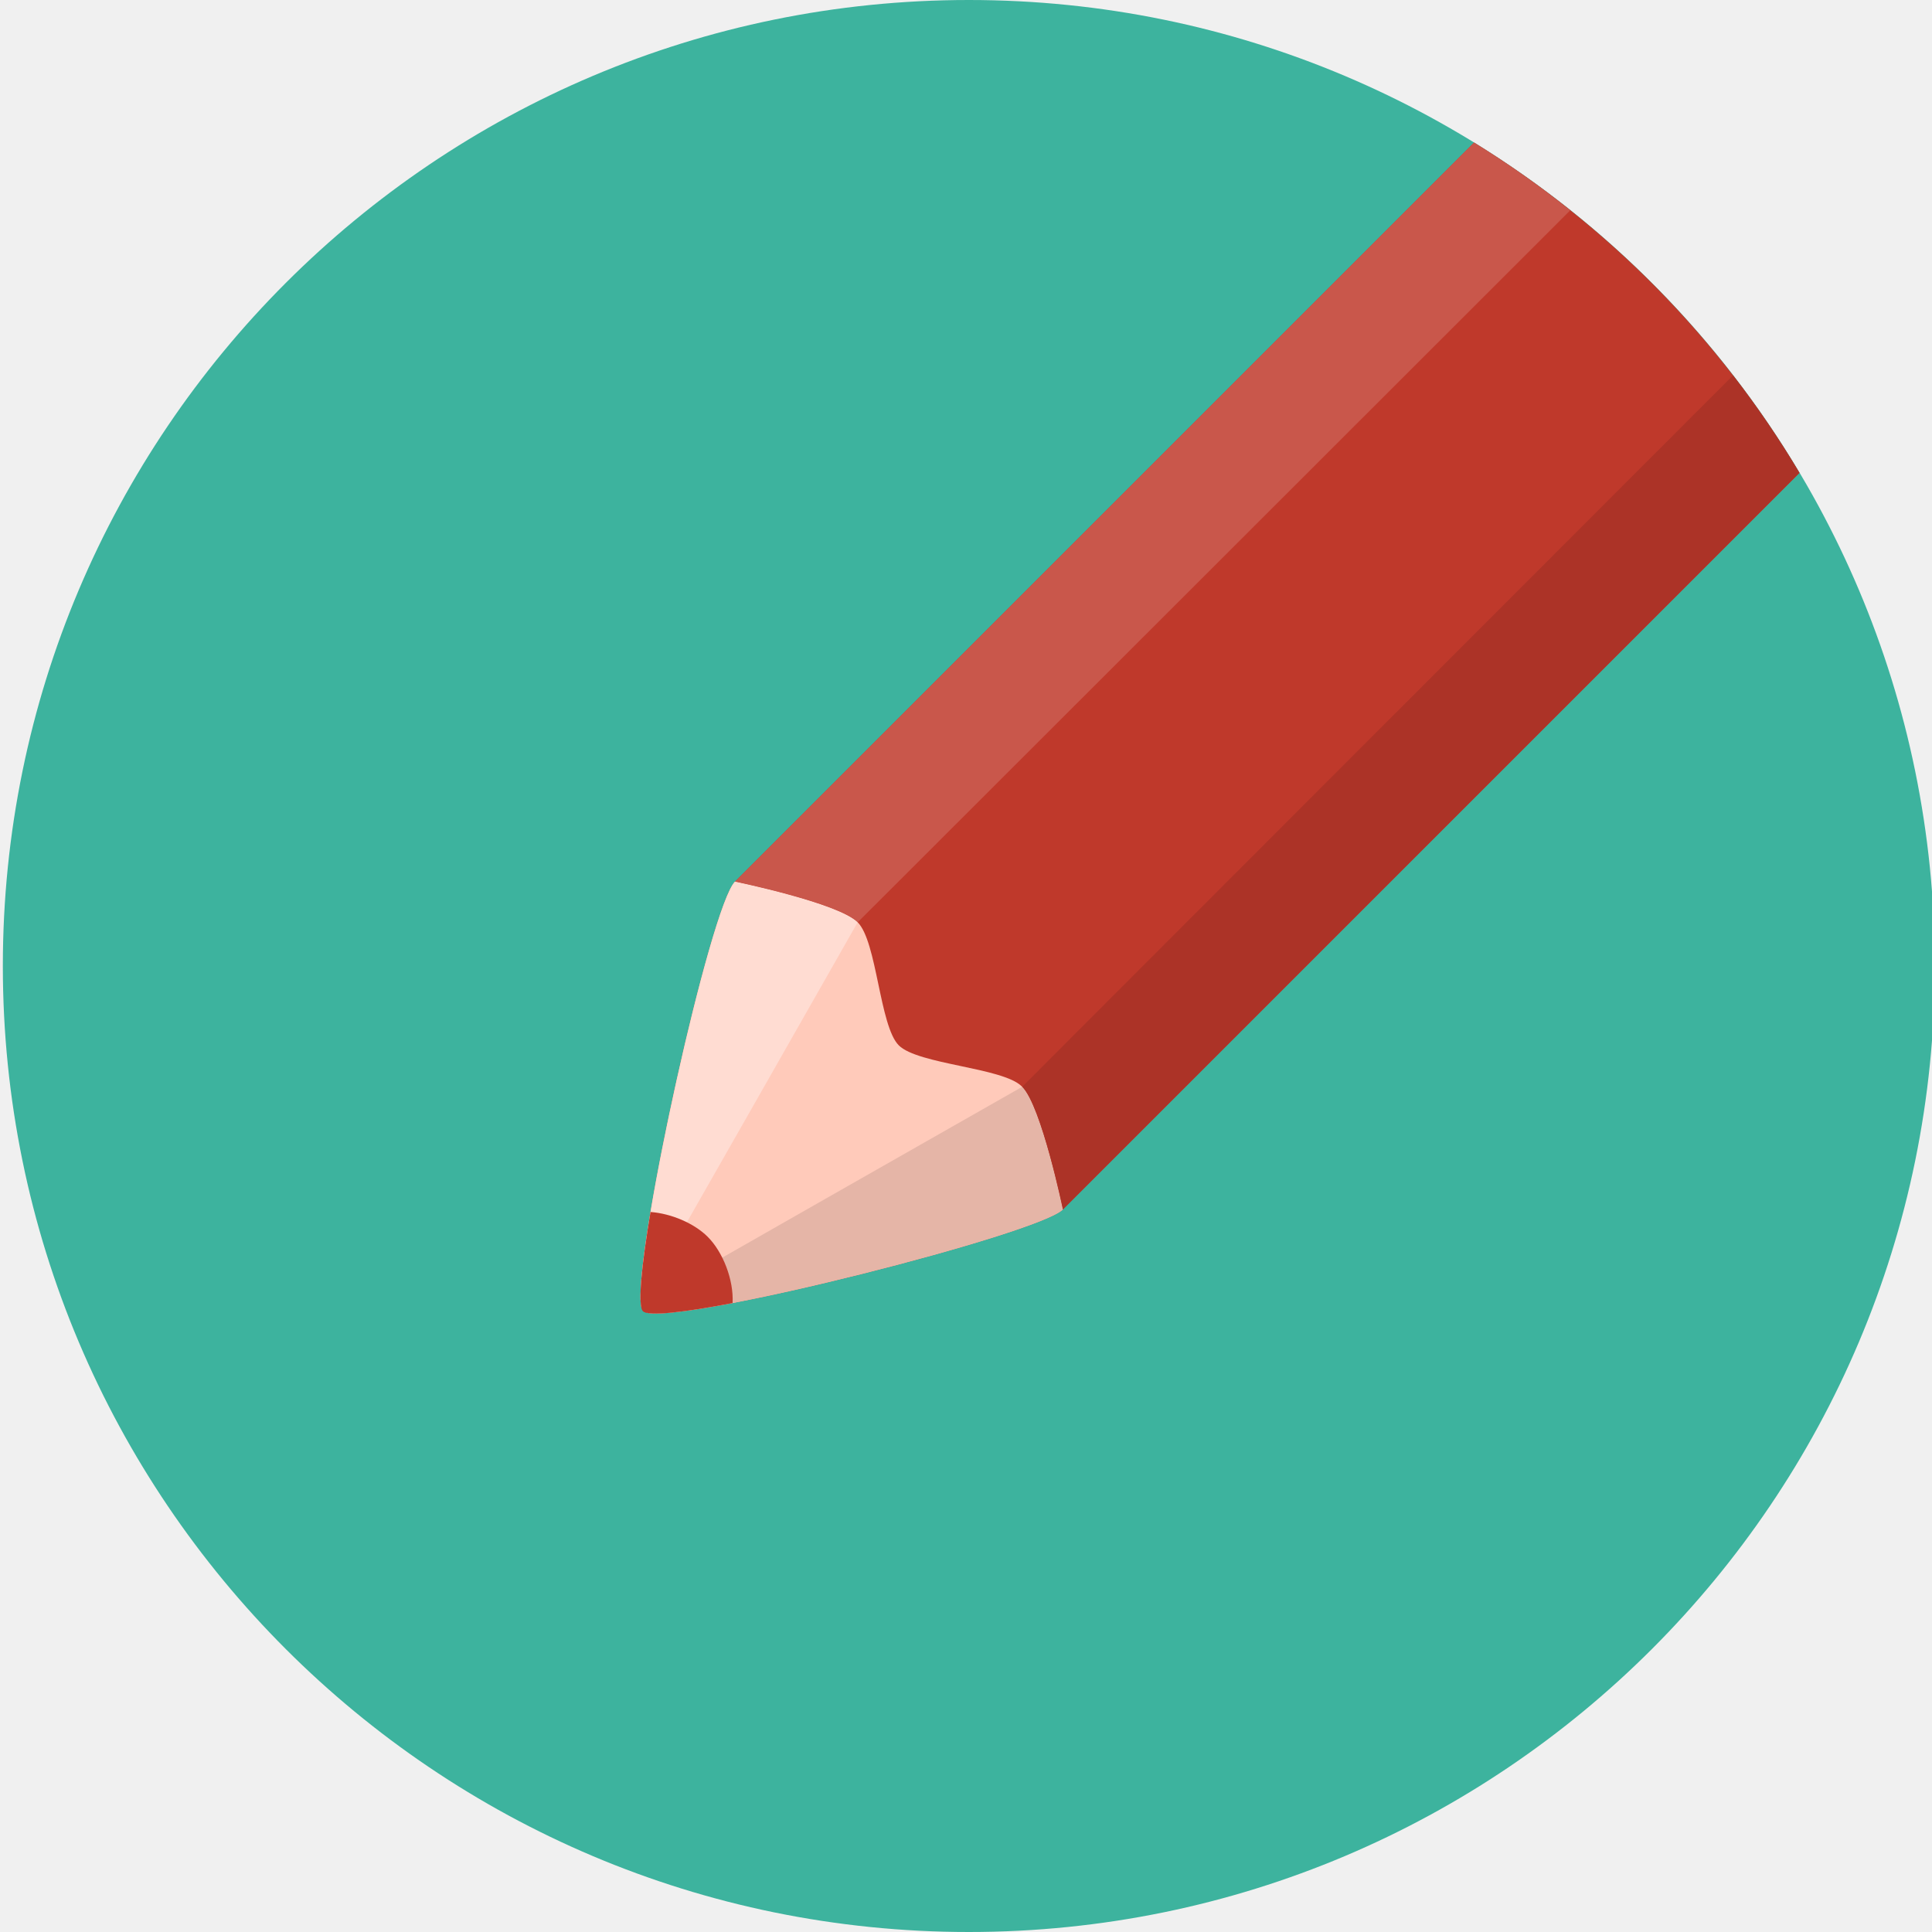
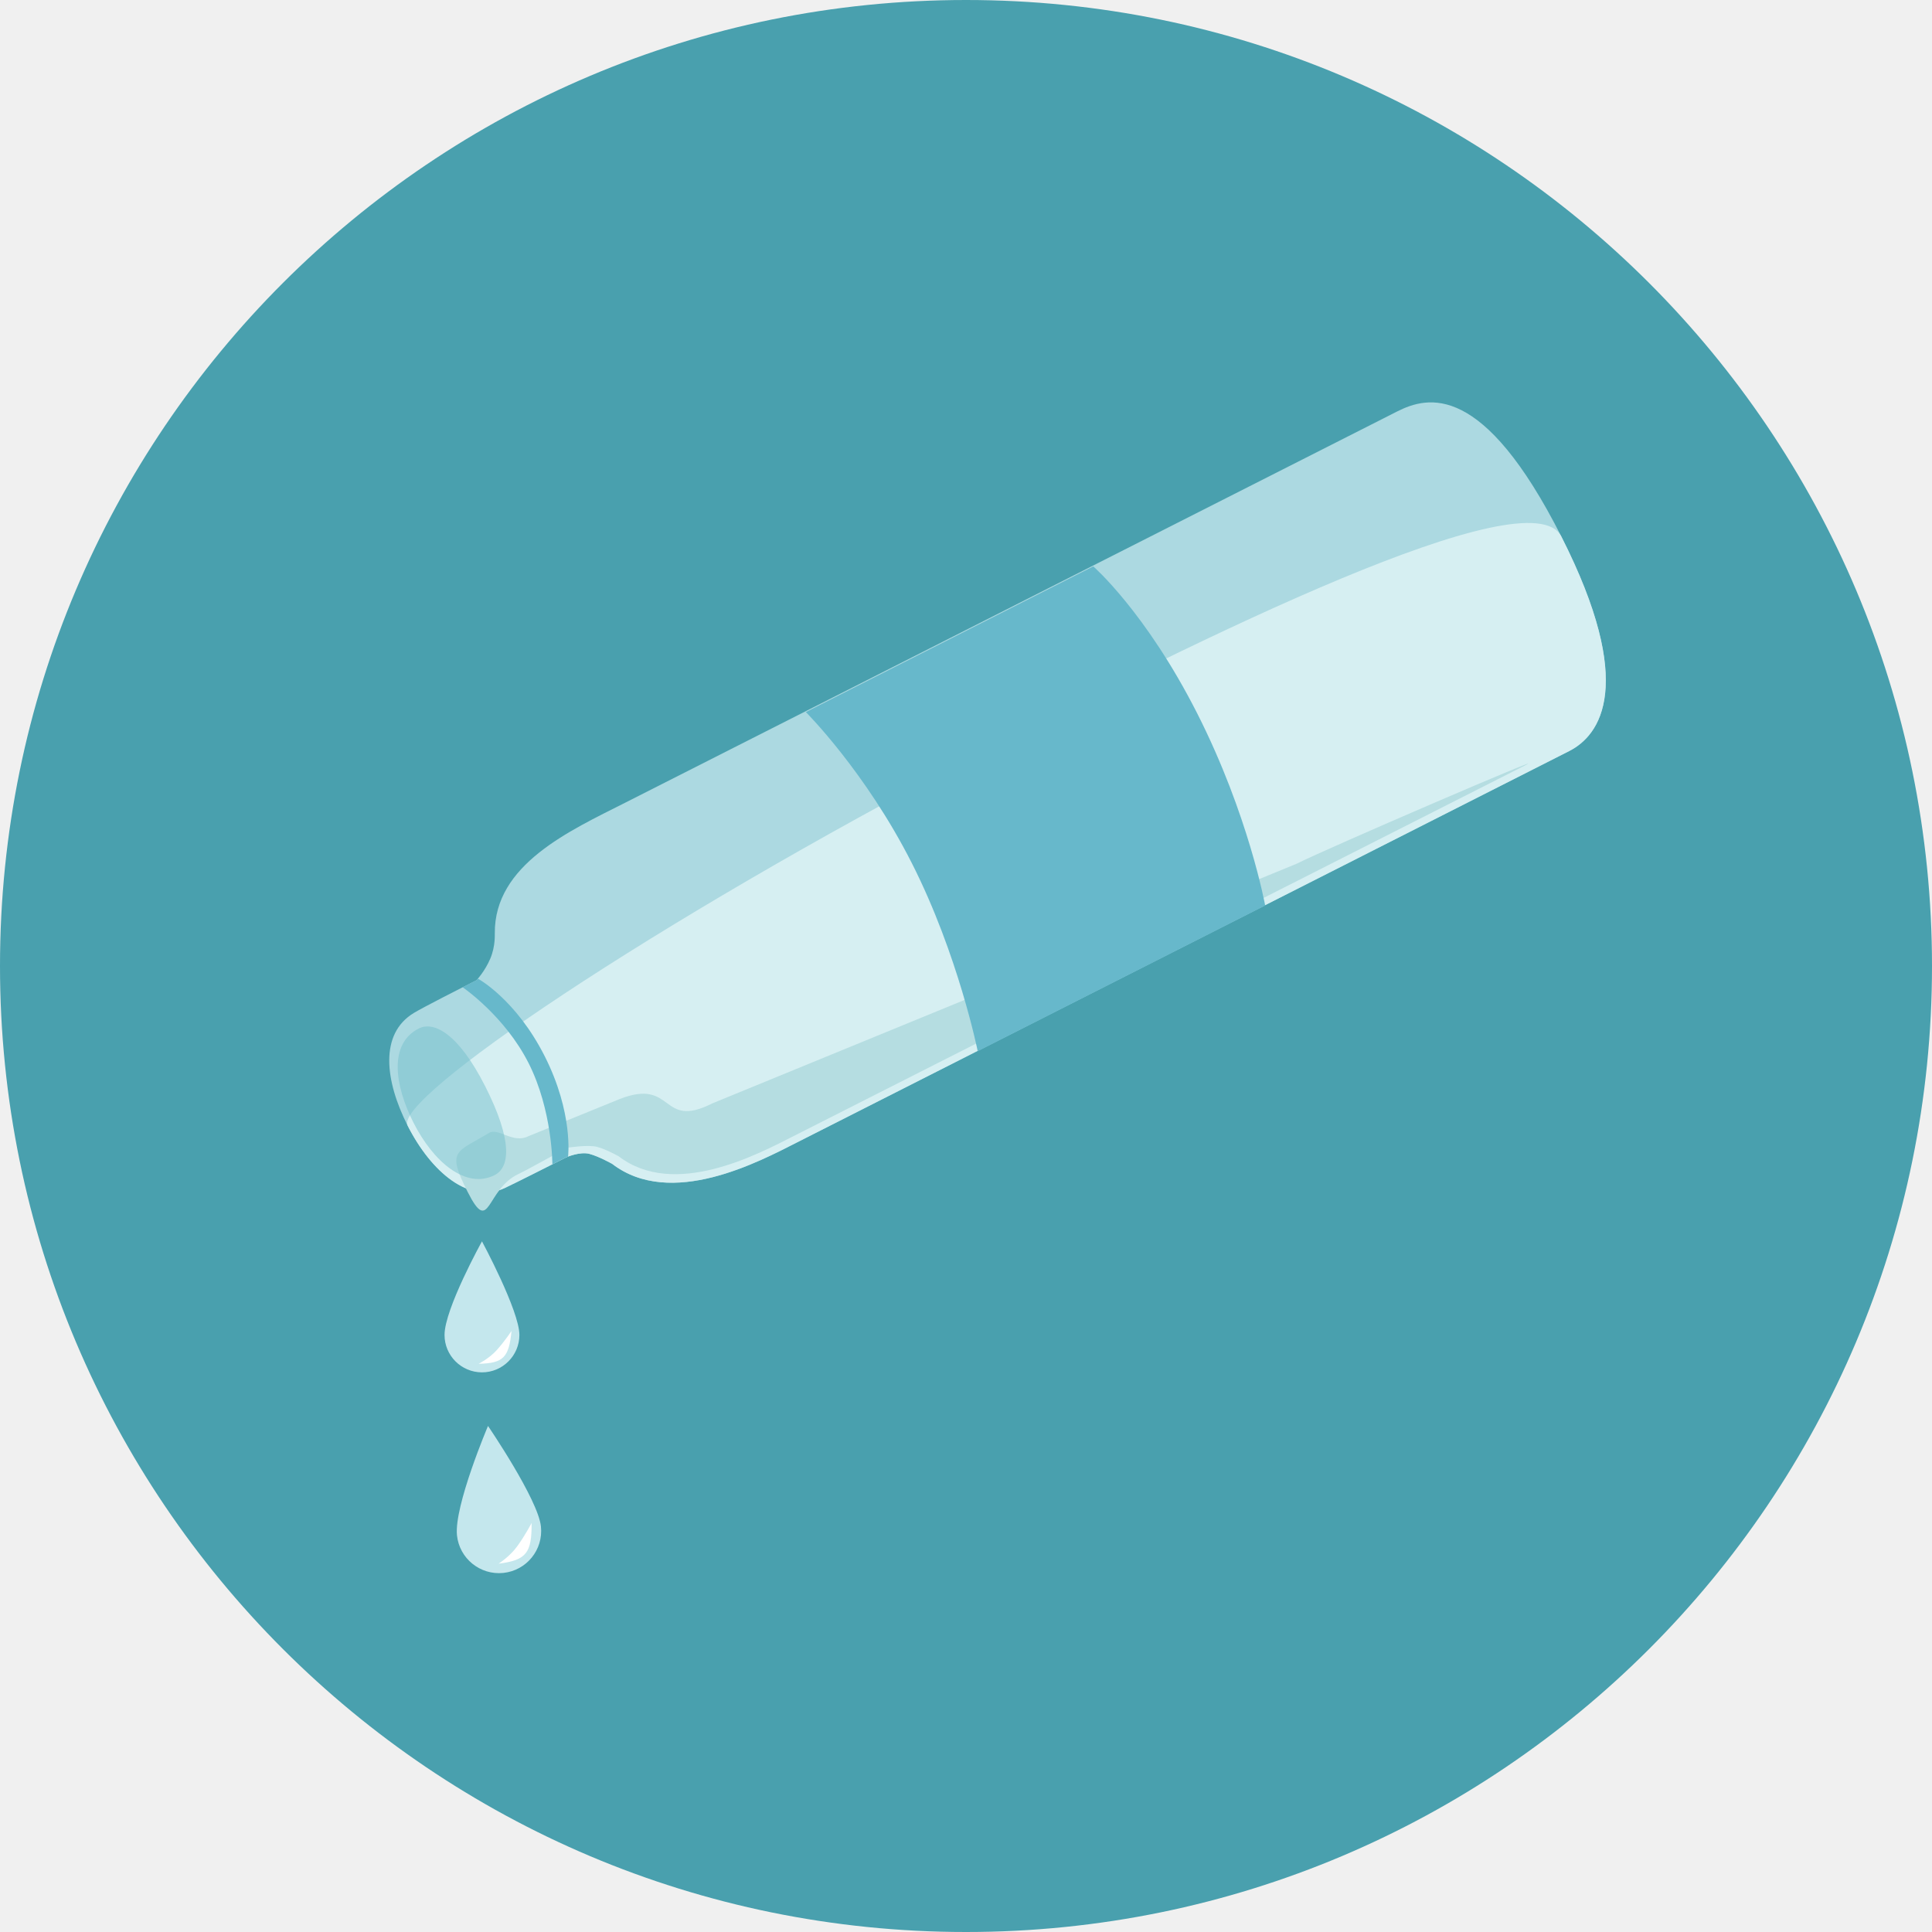
- <svg xmlns="http://www.w3.org/2000/svg" viewBox="0 0 100 100">
-   <path d="M50.147 0c-27.614 0-50 22.386-50 50 0 27.613 22.386 50 50 50s50-22.387 50-50c0-27.615-22.385-50-50-50z" fill="#3DB39E" />
-   <path d="M93.141 24.477c-4.147-6.972-9.938-12.85-16.845-17.096-13.932 13.932-37.795 37.795-38.251 38.25-1.357 1.357-5.701 21.295-4.763 22.233.961.962 20.415-3.943 21.733-5.263l38.126-38.124z" fill="#BF392B" />
-   <path d="M46.521 54.107c-.996-.996-1.124-5.367-2.128-6.37-1.003-1.005-6.344-2.105-6.348-2.106-1.303 1.303-5.356 19.724-4.848 22.022l.295.296c2.282.488 20.257-4.081 21.523-5.348 0 0-1.146-5.389-2.127-6.369-.981-.982-5.369-1.128-6.367-2.125z" fill="#FFCABA" />
-   <path d="M33.171 67.506l.026.146.296.297c2.286.487 20.256-4.081 21.522-5.348 0 0-1.102-5.344-2.105-6.349-16.719 9.511-19.33 11.016-19.739 11.254z" fill="#E5B5A7" />
-   <path d="M33.164 67.435c.305-.523 1.981-3.438 11.229-19.697-1.004-1.005-6.349-2.106-6.349-2.106-1.267 1.266-5.137 18.731-4.88 21.803z" fill="#FFDCD2" />
-   <path d="M36.631 64.017c-.687-.688-1.866-1.202-2.961-1.285-.466 2.772-.675 4.846-.388 5.133.279.28 2.129.062 4.637-.419.061-1.213-.501-2.642-1.288-3.429z" fill="#BF392B" />
-   <path d="M38.045 45.631s5.345 1.102 6.349 2.106c-.015.024 36.883-36.852 36.883-36.852-1.587-1.264-3.246-2.439-4.98-3.506l-38.252 38.252z" fill="#C9574B" />
-   <path d="M89.701 19.431s-36.815 36.835-36.791 36.822c1.004 1.005 2.105 6.349 2.105 6.349l38.125-38.125c-1.043-1.756-2.195-3.438-3.439-5.046z" fill="#AC3327" />
+ <svg xmlns="http://www.w3.org/2000/svg" version="1.1" id="Layer_1" viewBox="0 0 100 100">
+   <g>
+     <g>
+       <g>
+         <circle fill="#49A0AE" cx="50" cy="50" r="50" />
+       </g>
+     </g>
+     <g>
+       <g>
+         <g>
+           <g opacity="0.8">
+             <path fill="#C4E7ED" d="M72.311,21.3l-39.96,20.252c-2.854,1.446-6.77,3.193-6.74,6.756c-0.009,0.004,0.05,0.637-0.231,1.303       c-0.281,0.666-0.715,1.124-0.715,1.124c-0.846,0.429-2.729,1.385-3.241,1.693c-1.798,1.084-1.498,3.519-0.327,5.83       c1.229,2.424,3.213,4.085,5.02,3.239c0.527-0.247,2.385-1.185,3.193-1.594c0,0,0.702-0.308,1.196-0.178       c0.496,0.13,1.162,0.508,1.162,0.508c0.002-0.002,0.003-0.003,0.003-0.003c3.049,2.361,7.648-0.118,9.588-1.101l39.958-20.252       c1.618-0.819,3.489-3.431-0.403-11.108C76.773,19.787,73.928,20.481,72.311,21.3z" />
+           </g>
+           <g>
+             <path fill="#D6EFF2" d="M21.096,58.257c1.229,2.424,3.213,4.085,5.02,3.239c0.527-0.247,2.385-1.185,3.193-1.594       c0,0,0.702-0.308,1.196-0.178c0.496,0.13,1.162,0.508,1.162,0.508c0.002-0.002,0.003-0.003,0.003-0.003       c3.049,2.361,7.648-0.118,9.588-1.101l39.959-20.251c1.618-0.819,3.489-3.431-0.403-11.108       c-1.618-3.197-18.715,5.266-30.153,11.218C33.539,47.898,20.394,56.872,21.096,58.257z" />
+           </g>
+           <g>
+             <path fill="#B5DDE1" d="M67.106,44.71L36.865,57.113c-2.705,1.37-1.944-1.333-4.78-0.231c-0.008,0.003-4.735,1.928-4.735,1.928       c-0.802,0.407-1.554-0.461-2.038-0.17c-1.703,1.027-2.214,0.868-1.104,3.058c1.164,2.297,0.92-0.132,2.633-0.935       c0.5-0.234,1.784-0.972,2.549-1.359c0,0,1.047-0.166,1.515-0.042c0.47,0.123,1.101,0.479,1.101,0.479       c0.002-0.001,0.002-0.002,0.002-0.002c2.891,2.236,7.251-0.113,9.087-1.044l37.863-19.188       C80.488,38.835,68.64,43.934,67.106,44.71z" />
+           </g>
+           <g opacity="0.5">
+             <path fill="#73BFCB" d="M21.677,53.234c-1.566,0.794-1.254,2.944-0.274,4.877c1.028,2.029,2.712,3.466,4.201,2.711       c0.78-0.396,0.954-1.746-0.488-4.592C23.691,53.419,22.421,52.856,21.677,53.234z" />
+           </g>
+           <g>
+             <g>
+               <path fill="#67B8CB" d="M24.665,50.734c-0.194,0.099-0.445,0.226-0.72,0.366c0,0,2.17,1.472,3.412,3.921        c1.241,2.451,1.234,5.246,1.234,5.246c0.278-0.14,0.529-0.267,0.72-0.364c0,0,0.036-0.016,0.092-0.036        c0,0,0.284-2.25-1.213-5.206c-1.498-2.954-3.455-4.007-3.455-4.007C24.691,50.707,24.665,50.734,24.665,50.734z" />
+             </g>
+           </g>
+           <g>
+             <path fill="#67B8CB" d="M65.485,46.872l-14.878,7.54c0,0-1.002-4.984-3.409-9.733c-2.406-4.749-5.487-7.822-5.487-7.822       l14.877-7.54c0,0,2.723,2.366,5.385,7.619C64.636,42.191,65.485,46.872,65.485,46.872z" />
+           </g>
+         </g>
+         <g>
+           <g>
+             <path fill="#C4E7ED" d="M25.259,73.807c0,0-1.764,4.148-1.606,5.661c0.126,1.201,1.201,2.071,2.402,1.946       c1.198-0.125,2.071-1.199,1.944-2.401C27.854,77.609,25.259,73.807,25.259,73.807z" />
+           </g>
+           <g>
+             <path fill="#FFFFFF" d="M25.806,80.936c1.44-0.181,1.724-0.555,1.709-2.108c0,0-0.33,0.643-0.751,1.217       C26.383,80.569,25.806,80.936,25.806,80.936z" />
+           </g>
+         </g>
+         <g>
+           <g>
+             <path fill="#C4E7ED" d="M24.947,64.252c0,0-1.938,3.495-1.938,4.844c0,1.069,0.868,1.937,1.938,1.937       c1.069,0,1.937-0.868,1.937-1.937C26.883,67.844,24.947,64.252,24.947,64.252z" />
+           </g>
+           <g>
+             <path fill="#FFFFFF" d="M24.772,70.59c1.288-0.027,1.573-0.332,1.704-1.702c0,0-0.351,0.537-0.775,1.005       C25.315,70.319,24.772,70.59,24.772,70.59z" />
+           </g>
+         </g>
+       </g>
+     </g>
+   </g>
</svg>
